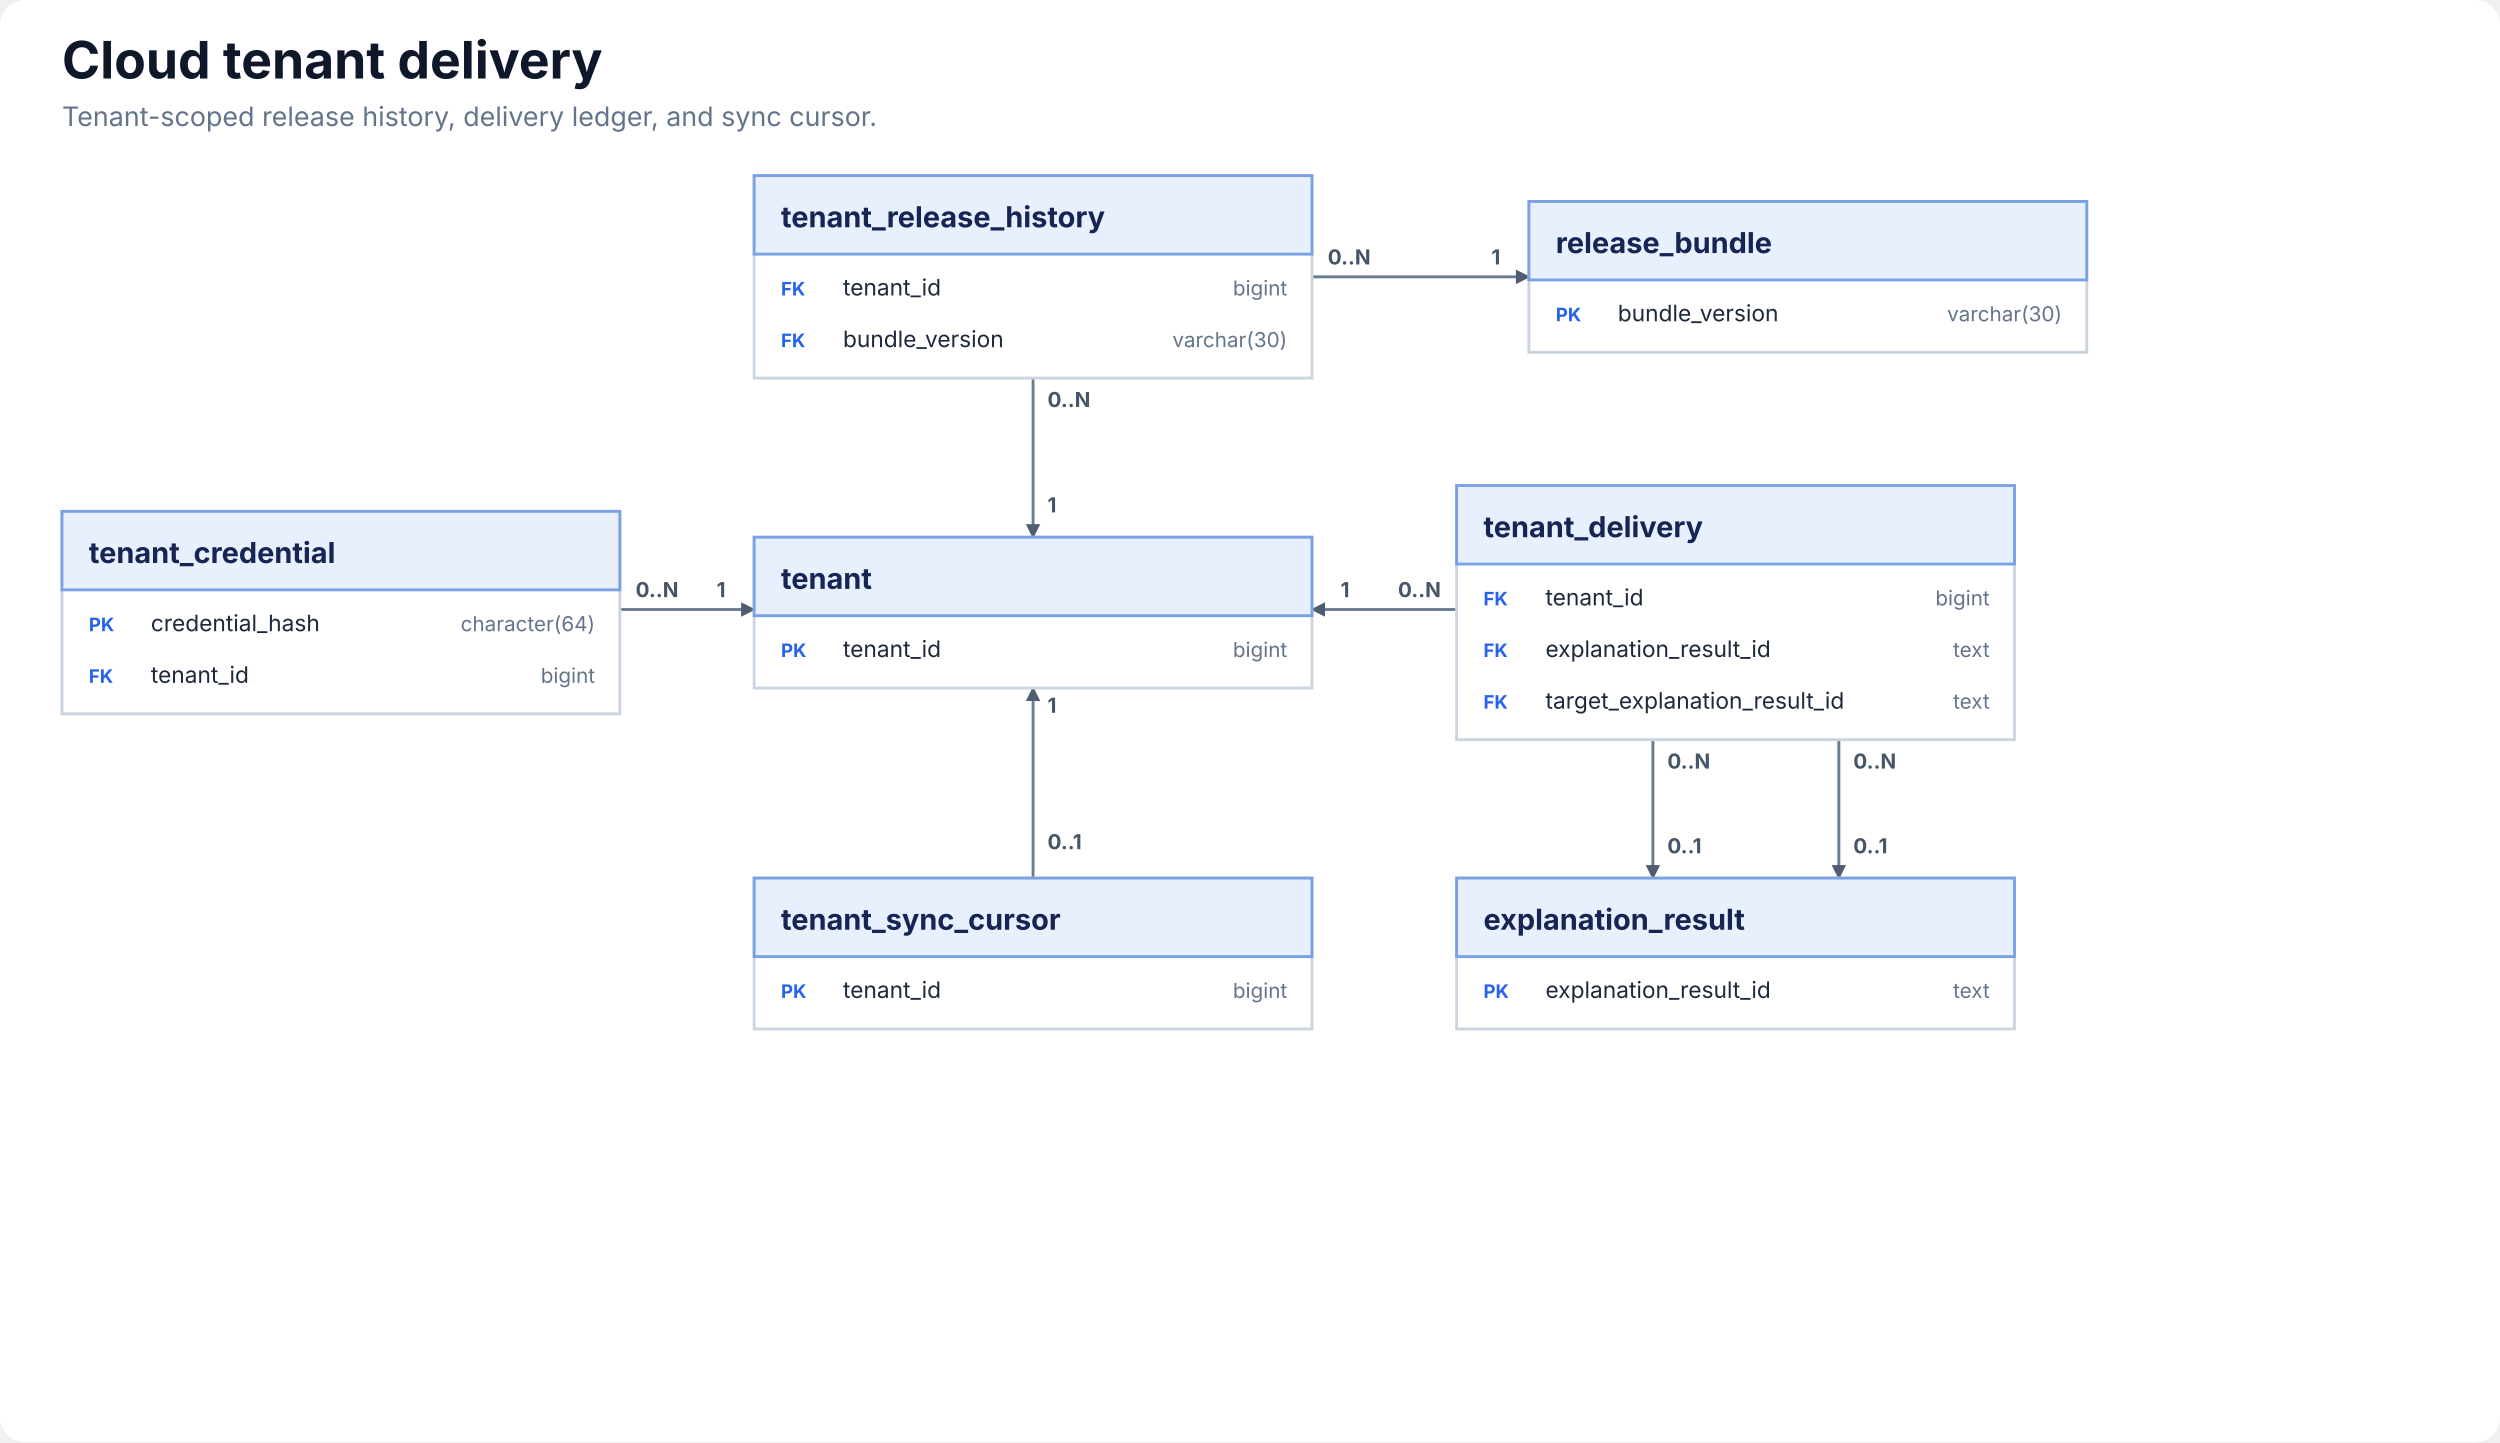
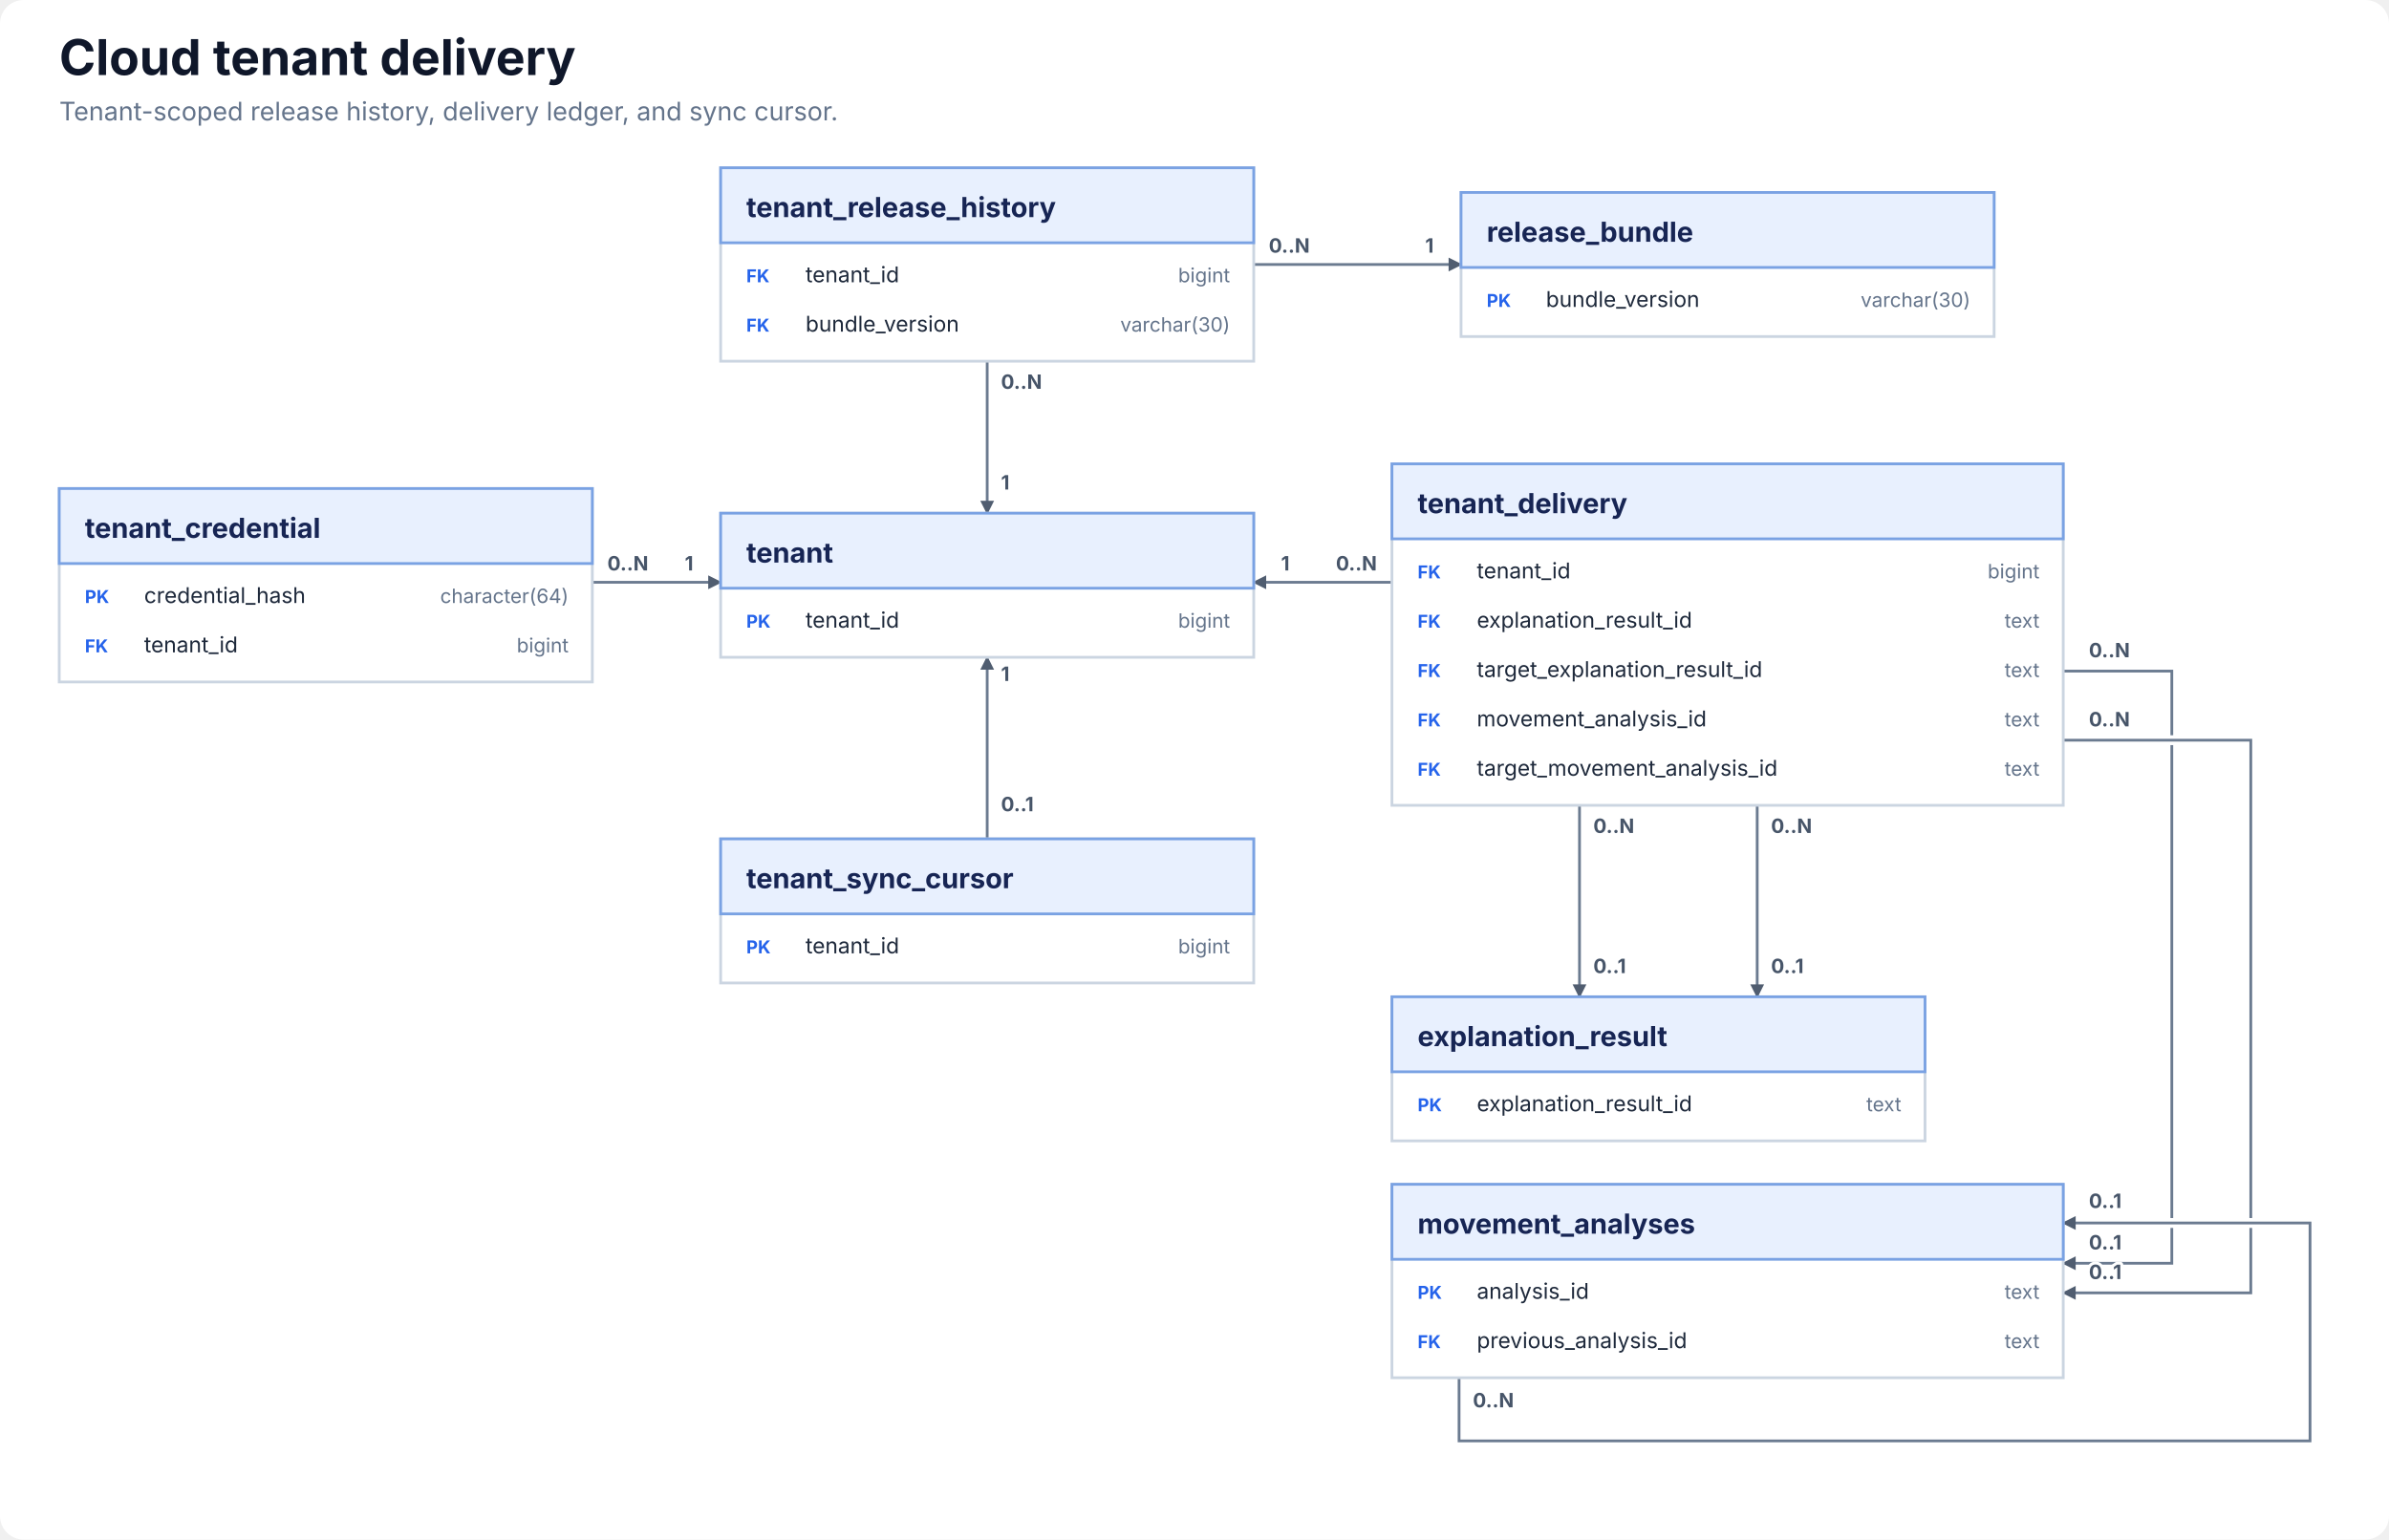
- <svg xmlns="http://www.w3.org/2000/svg" viewBox="0 0 1210 698" role="img" aria-labelledby="title desc">
+ <svg xmlns="http://www.w3.org/2000/svg" viewBox="0 0 1210 780" role="img" aria-labelledby="title desc">
  <defs>
    <marker id="arrow" viewBox="0 0 10 10" refX="9" refY="5" markerWidth="5" markerHeight="5" orient="auto">
      <path d="M 0 0 L 10 5 L 0 10 z" class="arrow" />
    </marker>
  </defs>
  <style>
  :root { color-scheme: light; }
  text { font-family: -apple-system,BlinkMacSystemFont,"Segoe UI",sans-serif; }
  .canvas { fill:#ffffff; } .title { fill:#0f172a;font-size:25px;font-weight:700; } .subtitle { fill:#64748b;font-size:13px; }
  .table { fill:#fff;stroke:#cbd5e1;stroke-width:1.4; } .table-head { fill:#e8f0fe;stroke:#7aa2e3;stroke-width:1.4; }
  .table-name { fill:#172554;font-size:14px;font-weight:700; } .field { fill:#1e293b;font-size:11px; } .type { fill:#64748b;font-size:10px; } .key { fill:#2563eb;font-size:9px;font-weight:700; }
  .relation { fill:none;stroke:#64748b;stroke-width:1.4;opacity:.95; } .arrow { fill:#475569; }
  .relation-halo { fill:none;stroke:#ffffff;stroke-width:5; }
  .cardinality { fill:#475569;font-size:10px;font-weight:700;paint-order:stroke;stroke:#ffffff;stroke-width:3px;stroke-linejoin:round; }
  .domain-zone rect { fill:#eff6ff;fill-opacity:.35;stroke:#bfdbfe;stroke-width:1.2;stroke-dasharray:6 5; }
  .domain-zone text { fill:#475569;font-size:13px;font-weight:700;letter-spacing:.02em; }
  .node.entity .table-head,.legend-item.entity .legend-swatch { fill:#bfdbfe;stroke:#2563eb; }
  .node.attribute .table-head,.legend-item.attribute .legend-swatch { fill:#fef3c7;stroke:#d97706; }
  .node.binding .table-head,.legend-item.binding .legend-swatch { fill:#ccfbf1;stroke:#0f766e; }
  .node.process .table-head,.legend-item.process .legend-swatch { fill:#ffedd5;stroke:#ea580c; }
  .node.explanation .table-head,.legend-item.explanation .legend-swatch { fill:#ede9fe;stroke:#7c3aed; }
  .node.entity .table-name,.node.attribute .table-name,.node.binding .table-name,
  .node.process .table-name,.node.explanation .table-name { fill:#172554; }
  .node.entity#table-entity .table,.node.entity#table-entity .table-head { stroke-width:2.6; }
  .legend-item text { fill:#475569;font-size:10px; } .legend-swatch { stroke-width:1.2; }
</style>
  <rect class="canvas" width="100%" height="100%" rx="12" />
  <text class="title" x="30" y="38">Cloud tenant delivery</text>
  <text class="subtitle" x="30" y="61">Tenant-scoped release history, delivery ledger, and sync cursor.</text>
  <g aria-label="domains" />
  <g aria-label="relationships">
    <path class="relation-halo" d="M 500 425 L 500 405 L 500 333" />
    <path class="relation" d="M 500 425 L 500 405 L 500 333" marker-end="url(#arrow)" />
    <path class="relation-halo" d="M 500 183 L 500 260" />
    <path class="relation" d="M 500 183 L 500 260" marker-end="url(#arrow)" />
-     <path class="relation-halo" d="M 800 358 L 800 405 L 800 425" />
-     <path class="relation" d="M 800 358 L 800 405 L 800 425" marker-end="url(#arrow)" />
-     <path class="relation-halo" d="M 890 358 L 890 405 L 890 425" />
-     <path class="relation" d="M 890 358 L 890 405 L 890 425" marker-end="url(#arrow)" />
+     <path class="relation-halo" d="M 800 408 L 800 480 L 800 505" />
+     <path class="relation" d="M 800 408 L 800 480 L 800 505" marker-end="url(#arrow)" />
+     <path class="relation-halo" d="M 890 408 L 890 480 L 890 505" />
+     <path class="relation" d="M 890 408 L 890 480 L 890 505" marker-end="url(#arrow)" />
    <path class="relation-halo" d="M 300 295 L 350 295 L 365 295" />
    <path class="relation" d="M 300 295 L 350 295 L 365 295" marker-end="url(#arrow)" />
    <path class="relation-halo" d="M 705 295 L 670 295 L 635 295" />
    <path class="relation" d="M 705 295 L 670 295 L 635 295" marker-end="url(#arrow)" />
    <path class="relation-halo" d="M 635 134 L 730 134 L 740 134" />
    <path class="relation" d="M 635 134 L 730 134 L 740 134" marker-end="url(#arrow)" />
    <text class="cardinality" x="507" y="411" text-anchor="start">0..1</text>
    <text class="cardinality" x="507" y="345" text-anchor="start">1</text>
    <text class="cardinality" x="507" y="197" text-anchor="start">0..N</text>
    <text class="cardinality" x="507" y="248" text-anchor="start">1</text>
-     <text class="cardinality" x="807" y="372" text-anchor="start">0..N</text>
-     <text class="cardinality" x="807" y="413" text-anchor="start">0..1</text>
-     <text class="cardinality" x="897" y="372" text-anchor="start">0..N</text>
-     <text class="cardinality" x="897" y="413" text-anchor="start">0..1</text>
+     <text class="cardinality" x="807" y="422" text-anchor="start">0..N</text>
+     <text class="cardinality" x="807" y="493" text-anchor="start">0..1</text>
+     <text class="cardinality" x="897" y="422" text-anchor="start">0..N</text>
+     <text class="cardinality" x="897" y="493" text-anchor="start">0..1</text>
    <text class="cardinality" x="318" y="289" text-anchor="middle">0..N</text>
    <text class="cardinality" x="349" y="289" text-anchor="middle">1</text>
    <text class="cardinality" x="687" y="289" text-anchor="middle">0..N</text>
    <text class="cardinality" x="651" y="289" text-anchor="middle">1</text>
    <text class="cardinality" x="653" y="128" text-anchor="middle">0..N</text>
    <text class="cardinality" x="724" y="128" text-anchor="middle">1</text>
+     <path class="relation-halo" d="M 1045 340 L 1100 340 L 1100 640 L 1045 640" />
+     <path class="relation" d="M 1045 340 L 1100 340 L 1100 640 L 1045 640" marker-end="url(#arrow)" />
+     <text class="cardinality" x="1058" y="333">0..N</text>
+     <text class="cardinality" x="1058" y="633">0..1</text>
+     <path class="relation-halo" d="M 1045 375 L 1140 375 L 1140 655 L 1045 655" />
+     <path class="relation" d="M 1045 375 L 1140 375 L 1140 655 L 1045 655" marker-end="url(#arrow)" />
+     <text class="cardinality" x="1058" y="368">0..N</text>
+     <text class="cardinality" x="1058" y="648">0..1</text>
+     <path class="relation-halo" d="M 739 698 L 739 730 L 1170 730 L 1170 619.6 L 1045 619.6" />
+     <path class="relation" d="M 739 698 L 739 730 L 1170 730 L 1170 619.6 L 1045 619.6" marker-end="url(#arrow)" />
+     <text class="cardinality" x="746" y="713">0..N</text>
+     <text class="cardinality" x="1058" y="612">0..1</text>
  </g>
  <g aria-label="tables">
    <g id="table-tenant" class="node ">
      <rect class="table" x="365" y="260" width="270" height="73" />
      <rect class="table-head" x="365" y="260" width="270" height="38" />
      <text class="table-name" x="378" y="285" font-size="14px">tenant</text>
      <text class="key" x="378" y="318">PK</text>
      <text class="field" x="408" y="318">tenant_id</text>
      <text class="type" x="623" y="318" text-anchor="end">bigint</text>
    </g>
    <g id="table-tenant_credential" class="node ">
      <rect class="table" x="30" y="247.5" width="270" height="98" />
      <rect class="table-head" x="30" y="247.5" width="270" height="38" />
      <text class="table-name" x="43" y="272.5" font-size="14px">tenant_credential</text>
      <text class="key" x="43" y="305.5">PK</text>
      <text class="field" x="73" y="305.5">credential_hash</text>
      <text class="type" x="288" y="305.5" text-anchor="end">character(64)</text>
      <text class="key" x="43" y="330.5">FK</text>
      <text class="field" x="73" y="330.5">tenant_id</text>
      <text class="type" x="288" y="330.5" text-anchor="end">bigint</text>
    </g>
    <g id="table-tenant_sync_cursor" class="node ">
      <rect class="table" x="365" y="425" width="270" height="73" />
      <rect class="table-head" x="365" y="425" width="270" height="38" />
      <text class="table-name" x="378" y="450" font-size="14px">tenant_sync_cursor</text>
      <text class="key" x="378" y="483">PK</text>
      <text class="field" x="408" y="483">tenant_id</text>
      <text class="type" x="623" y="483" text-anchor="end">bigint</text>
    </g>
    <g id="table-tenant_delivery" class="node ">
-       <rect class="table" x="705" y="235" width="270" height="123" />
-       <rect class="table-head" x="705" y="235" width="270" height="38" />
+       <rect class="table" x="705" y="235" width="340" height="173" />
+       <rect class="table-head" x="705" y="235" width="340" height="38" />
      <text class="table-name" x="718" y="260" font-size="14px">tenant_delivery</text>
      <text class="key" x="718" y="293">FK</text>
      <text class="field" x="748" y="293">tenant_id</text>
-       <text class="type" x="963" y="293" text-anchor="end">bigint</text>
+       <text class="type" x="1033" y="293" text-anchor="end">bigint</text>
      <text class="key" x="718" y="318">FK</text>
      <text class="field" x="748" y="318">explanation_result_id</text>
-       <text class="type" x="963" y="318" text-anchor="end">text</text>
+       <text class="type" x="1033" y="318" text-anchor="end">text</text>
      <text class="key" x="718" y="343">FK</text>
      <text class="field" x="748" y="343">target_explanation_result_id</text>
-       <text class="type" x="963" y="343" text-anchor="end">text</text>
+       <text class="type" x="1033" y="343" text-anchor="end">text</text>
+       <text class="key" x="718" y="368">FK</text>
+       <text class="field" x="748" y="368">movement_analysis_id</text>
+       <text class="type" x="1033" y="368" text-anchor="end">text</text>
+       <text class="key" x="718" y="393">FK</text>
+       <text class="field" x="748" y="393">target_movement_analysis_id</text>
+       <text class="type" x="1033" y="393" text-anchor="end">text</text>
    </g>
    <g id="table-tenant_release_history" class="node ">
      <rect class="table" x="365" y="85" width="270" height="98" />
      <rect class="table-head" x="365" y="85" width="270" height="38" />
      <text class="table-name" x="378" y="110" font-size="14px">tenant_release_history</text>
      <text class="key" x="378" y="143">FK</text>
      <text class="field" x="408" y="143">tenant_id</text>
      <text class="type" x="623" y="143" text-anchor="end">bigint</text>
      <text class="key" x="378" y="168">FK</text>
      <text class="field" x="408" y="168">bundle_version</text>
      <text class="type" x="623" y="168" text-anchor="end">varchar(30)</text>
    </g>
    <g id="table-explanation_result" class="node ">
-       <rect class="table" x="705" y="425" width="270" height="73" />
-       <rect class="table-head" x="705" y="425" width="270" height="38" />
-       <text class="table-name" x="718" y="450" font-size="14px">explanation_result</text>
-       <text class="key" x="718" y="483">PK</text>
-       <text class="field" x="748" y="483">explanation_result_id</text>
-       <text class="type" x="963" y="483" text-anchor="end">text</text>
+       <rect class="table" x="705" y="505" width="270" height="73" />
+       <rect class="table-head" x="705" y="505" width="270" height="38" />
+       <text class="table-name" x="718" y="530" font-size="14px">explanation_result</text>
+       <text class="key" x="718" y="563">PK</text>
+       <text class="field" x="748" y="563">explanation_result_id</text>
+       <text class="type" x="963" y="563" text-anchor="end">text</text>
    </g>
    <g id="table-release_bundle" class="node ">
      <rect class="table" x="740" y="97.5" width="270" height="73" />
      <rect class="table-head" x="740" y="97.5" width="270" height="38" />
      <text class="table-name" x="753" y="122.5" font-size="14px">release_bundle</text>
      <text class="key" x="753" y="155.5">PK</text>
      <text class="field" x="783" y="155.5">bundle_version</text>
      <text class="type" x="998" y="155.5" text-anchor="end">varchar(30)</text>
    </g>
+     <g id="table-movement_analyses" class="node ">
+       <rect class="table" x="705" y="600" width="340" height="98" />
+       <rect class="table-head" x="705" y="600" width="340" height="38" />
+       <text class="table-name" x="718" y="625">movement_analyses</text>
+       <text class="key" x="718" y="658">PK</text>
+       <text class="field" x="748" y="658">analysis_id</text>
+       <text class="type" x="1033" y="658" text-anchor="end">text</text>
+       <text class="key" x="718" y="683">FK</text>
+       <text class="field" x="748" y="683">previous_analysis_id</text>
+       <text class="type" x="1033" y="683" text-anchor="end">text</text>
+     </g>
  </g>
</svg>
